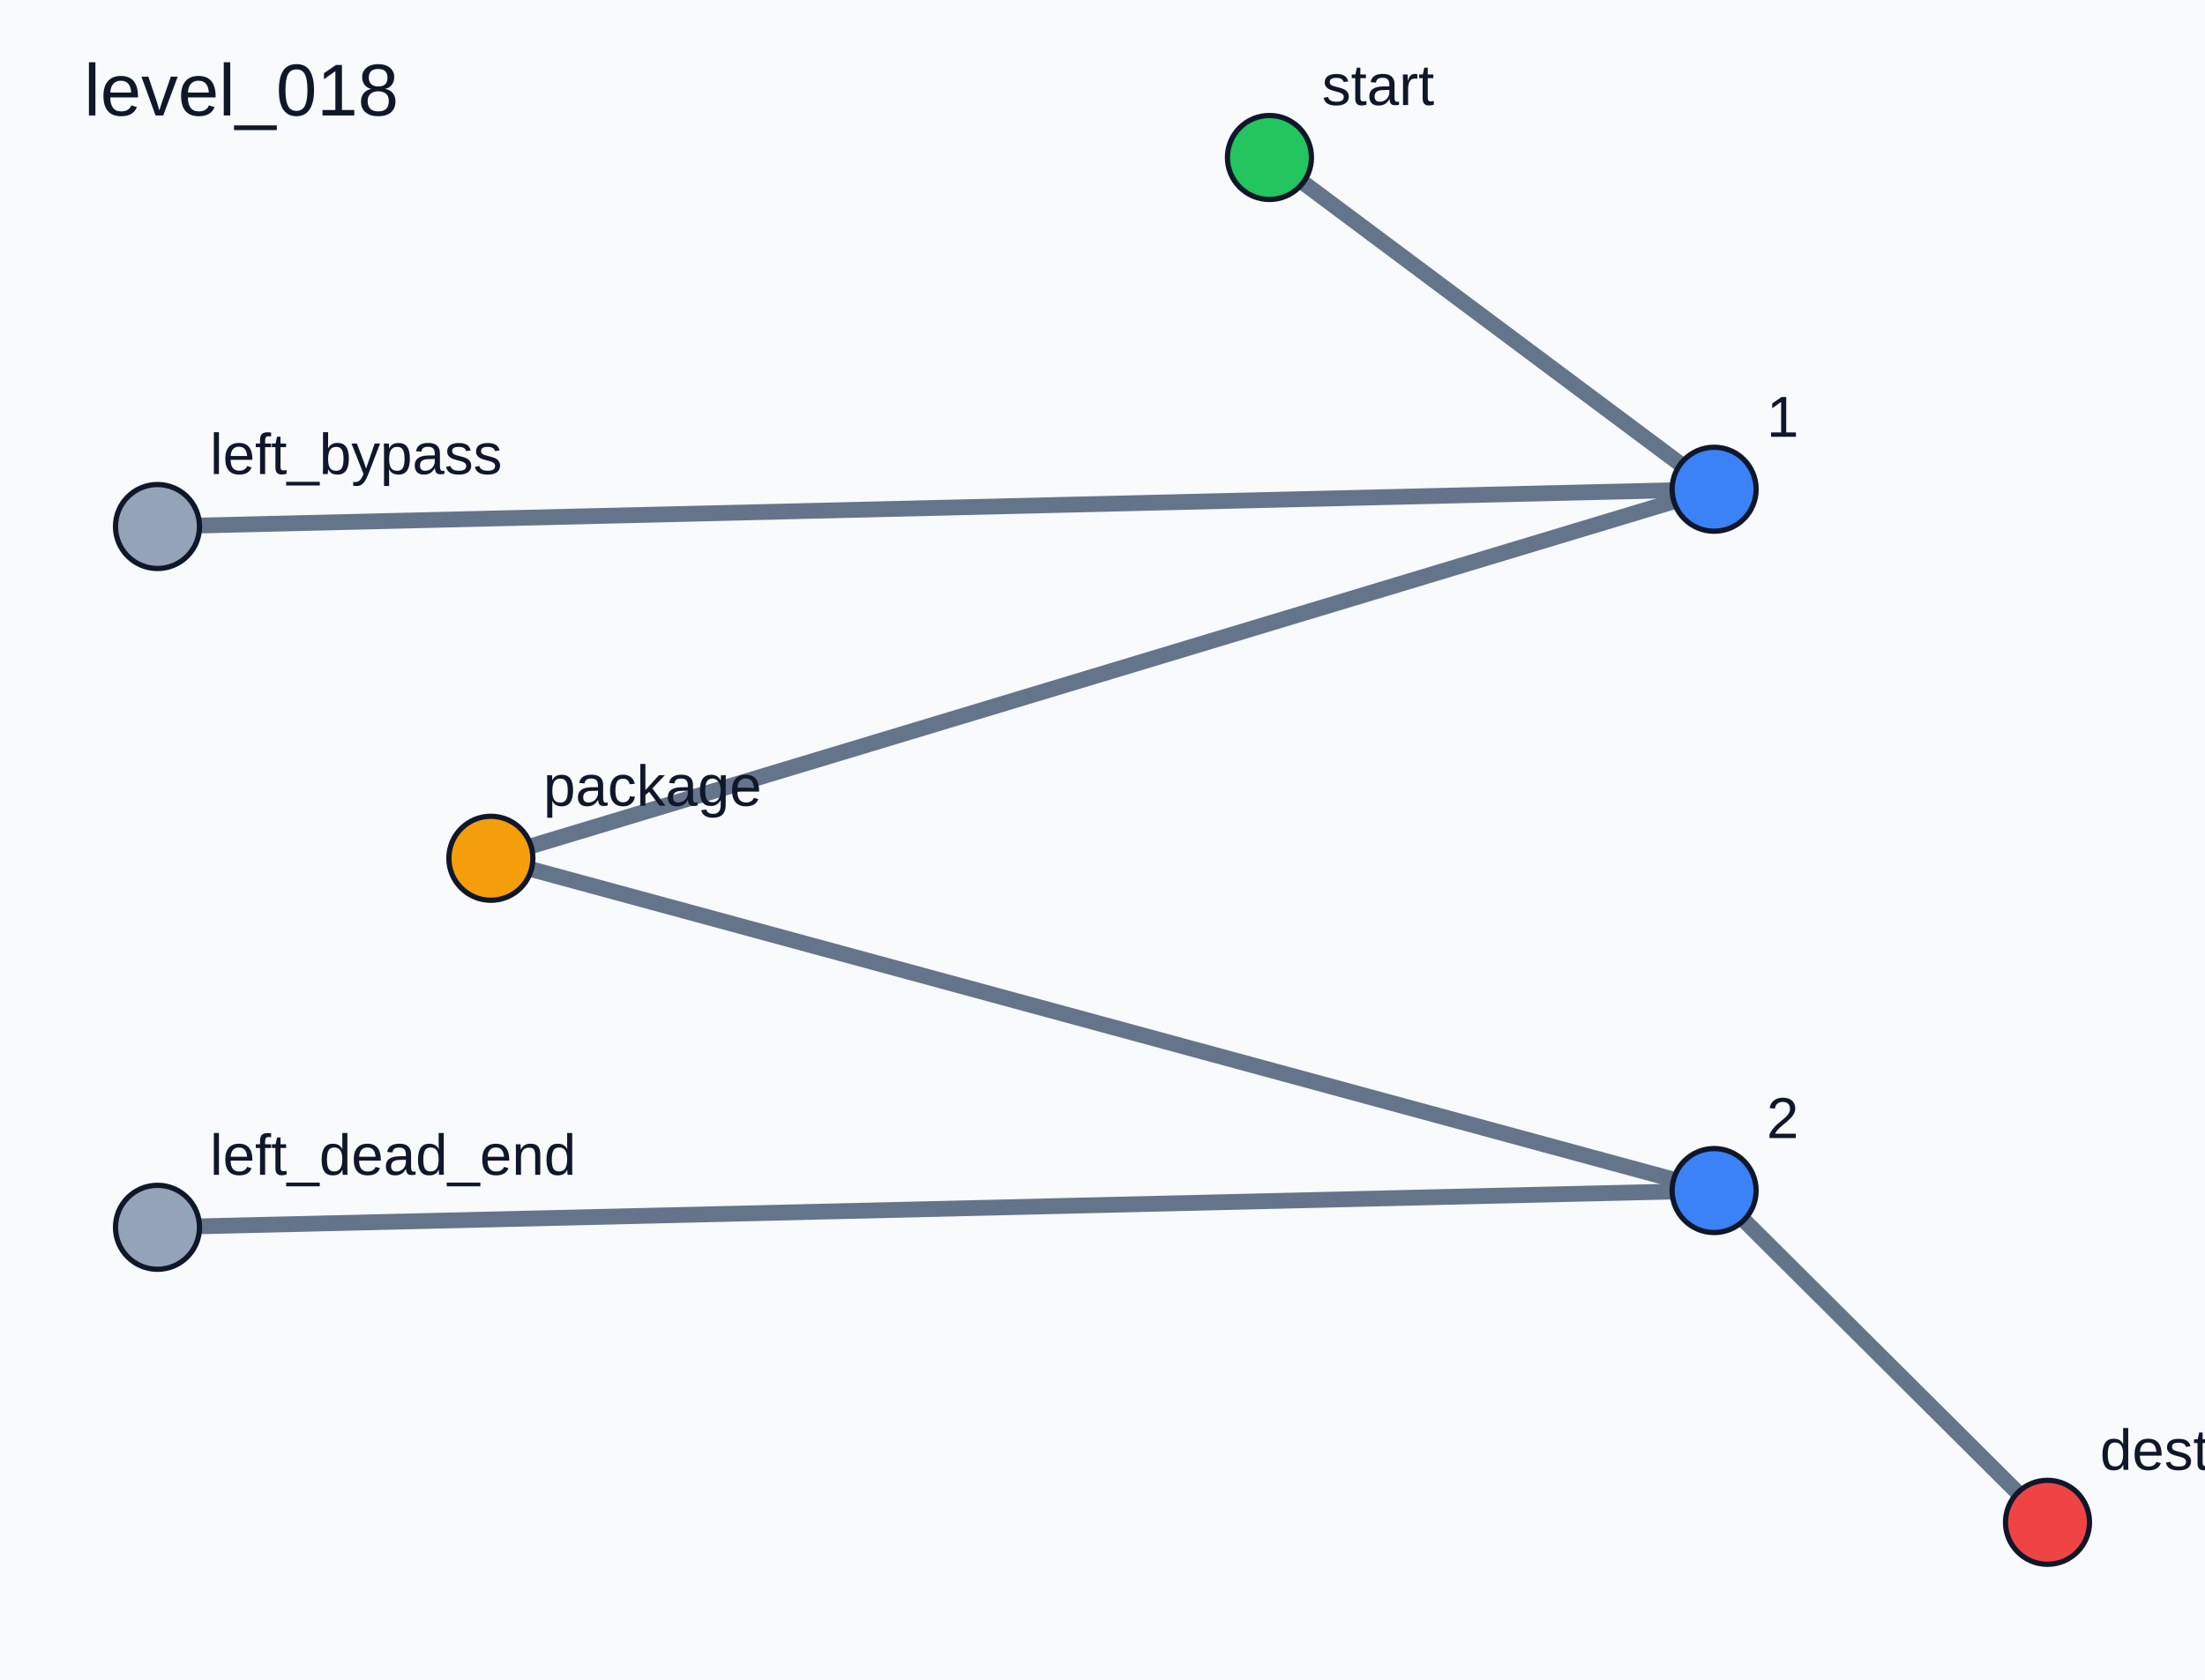
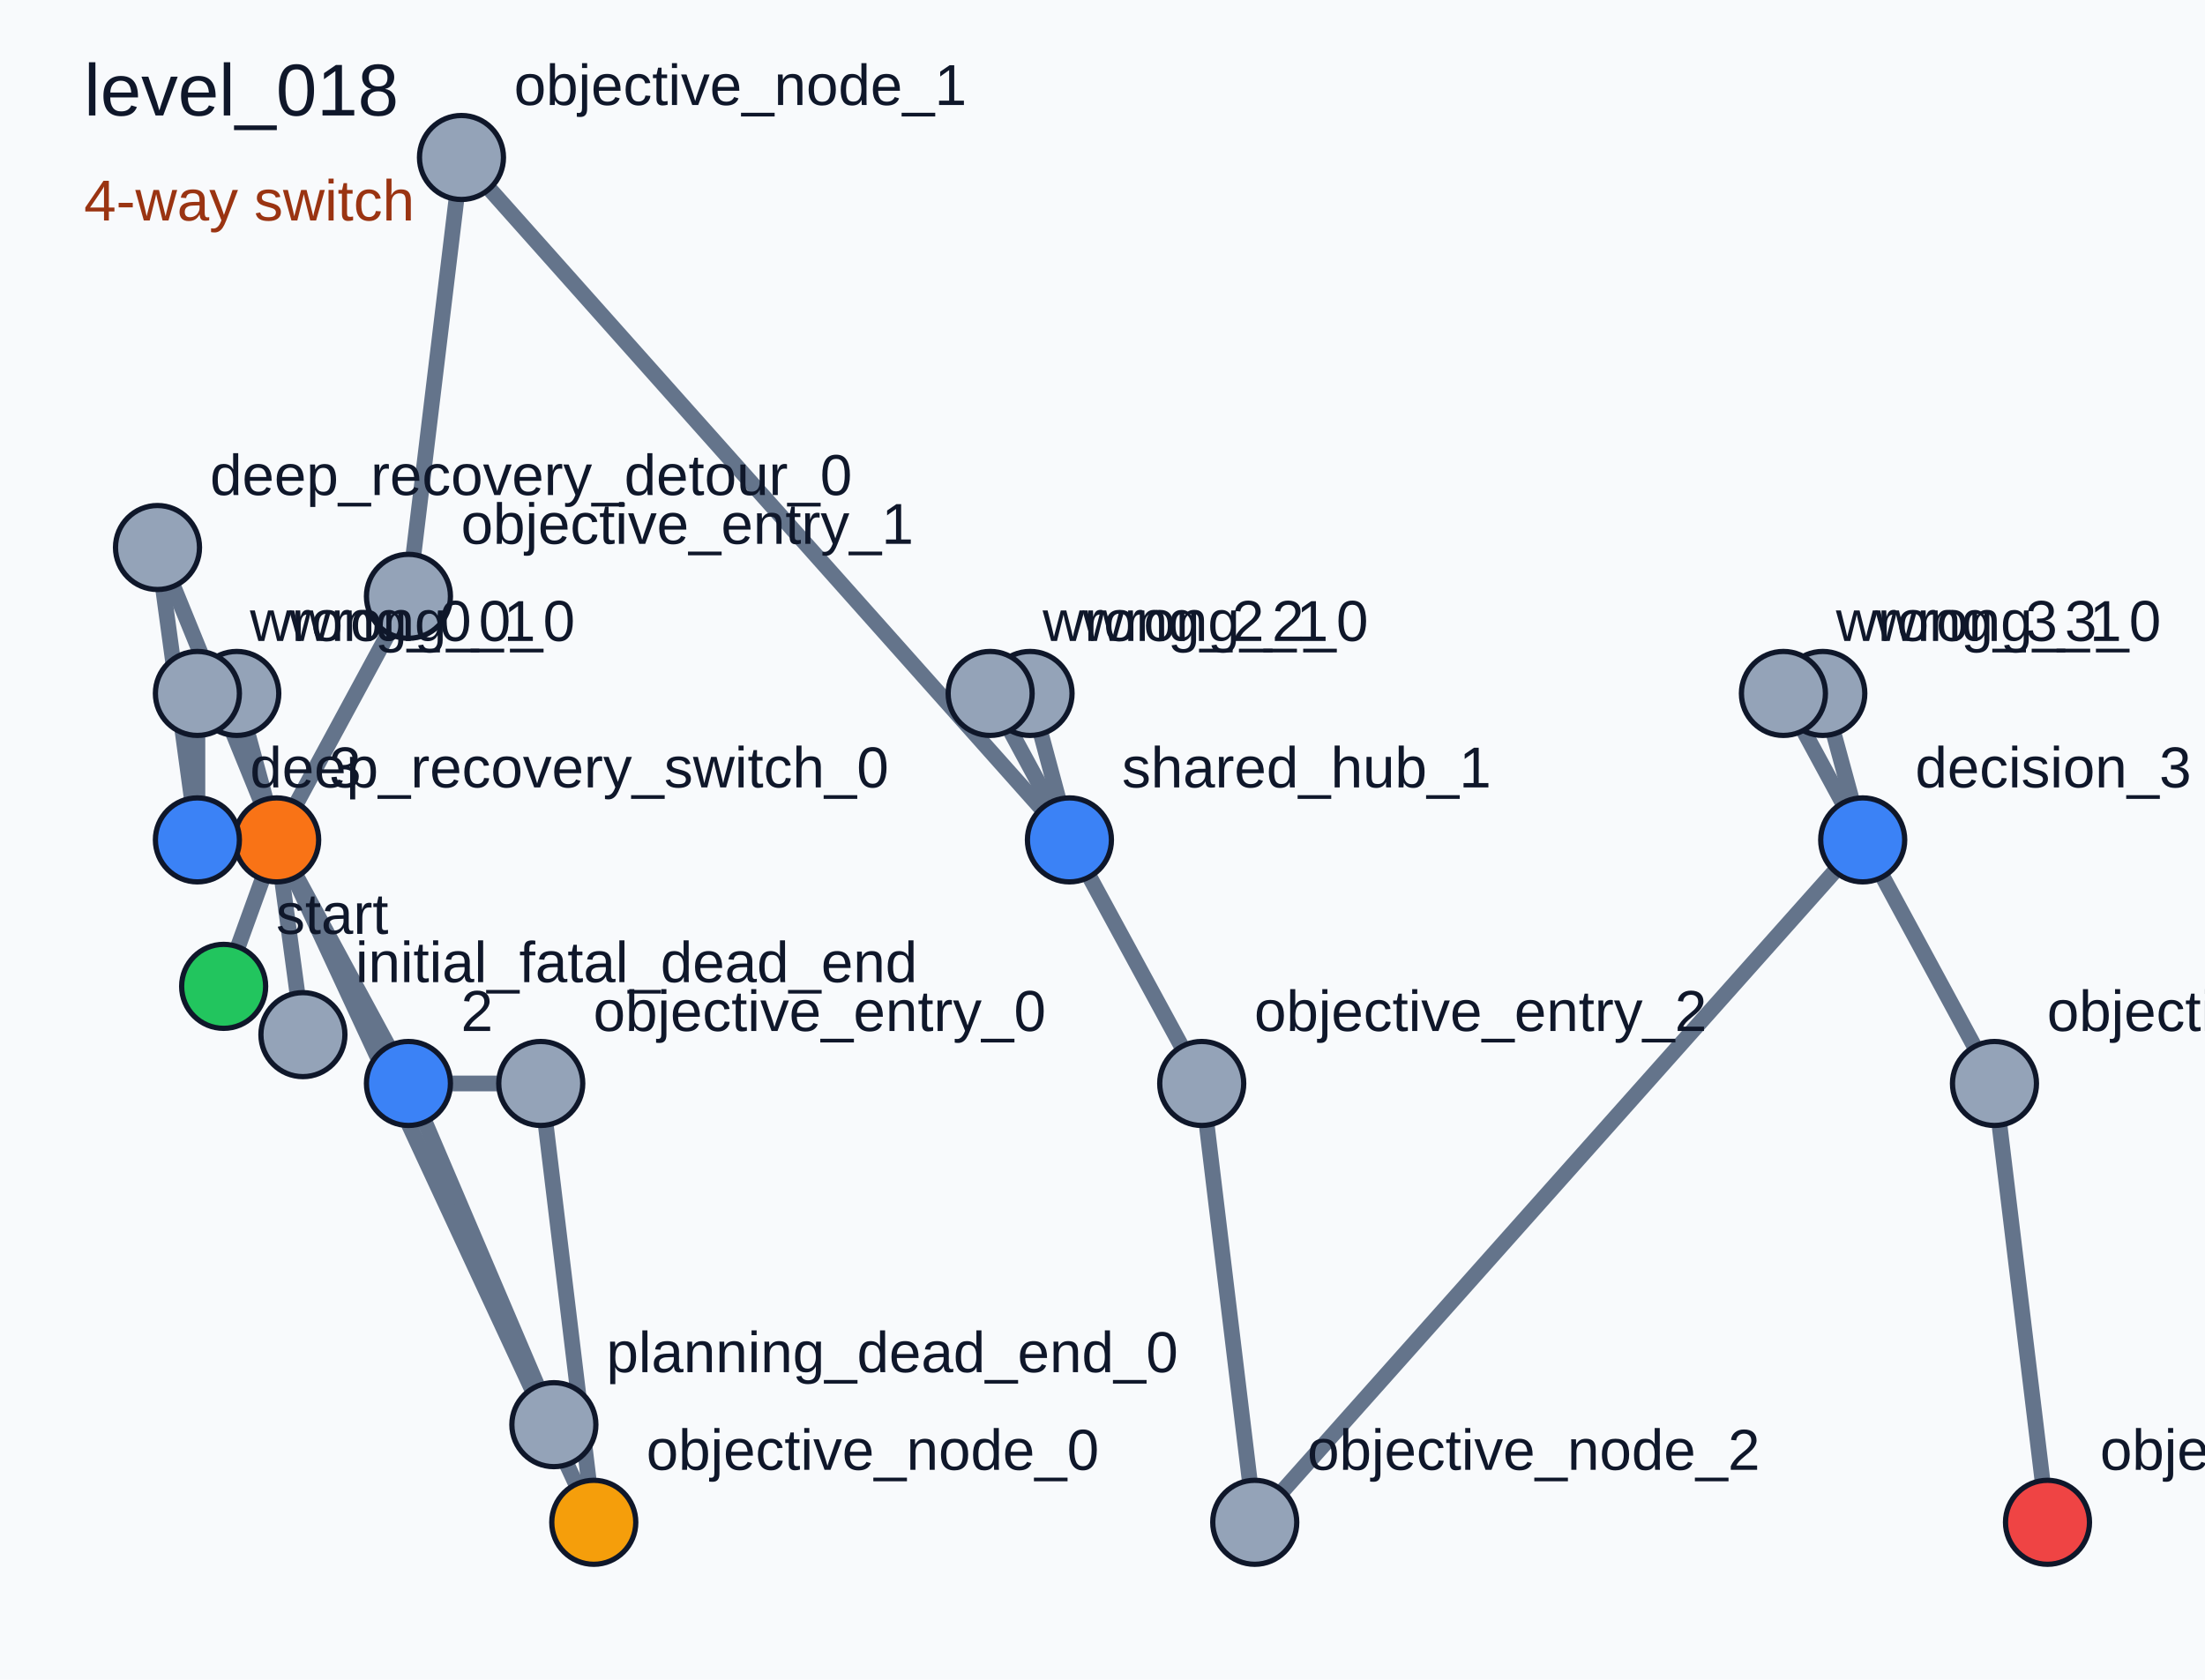
<svg xmlns="http://www.w3.org/2000/svg" width="420" height="320" viewBox="0 0 420 320">
  <rect width="100%" height="100%" fill="#f8fafc" />
  <text x="16" y="22" font-family="Arial" font-size="14" fill="#0f172a">level_018</text>
-   <line x1="241.8" y1="30.0" x2="326.5" y2="93.2" stroke="#64748b" stroke-width="3" />
-   <line x1="326.5" y1="93.2" x2="30.0" y2="100.3" stroke="#64748b" stroke-width="3" />
-   <line x1="326.5" y1="93.2" x2="93.5" y2="163.5" stroke="#64748b" stroke-width="3" />
-   <line x1="93.5" y1="163.5" x2="326.5" y2="226.8" stroke="#64748b" stroke-width="3" />
-   <line x1="326.5" y1="226.8" x2="30.0" y2="233.8" stroke="#64748b" stroke-width="3" />
-   <line x1="326.5" y1="226.8" x2="390.0" y2="290.0" stroke="#64748b" stroke-width="3" />
-   <circle cx="241.8" cy="30.0" r="8" fill="#22c55e" stroke="#0f172a" stroke-width="1" />
-   <text x="251.8" y="20.0" font-family="Arial" font-size="11" fill="#0f172a">start</text>
-   <circle cx="326.5" cy="93.2" r="8" fill="#3b82f6" stroke="#0f172a" stroke-width="1" />
-   <text x="336.5" y="83.2" font-family="Arial" font-size="11" fill="#0f172a">1</text>
-   <circle cx="30.0" cy="100.3" r="8" fill="#94a3b8" stroke="#0f172a" stroke-width="1" />
-   <text x="40.0" y="90.3" font-family="Arial" font-size="11" fill="#0f172a">left_bypass</text>
-   <circle cx="93.5" cy="163.5" r="8" fill="#f59e0b" stroke="#0f172a" stroke-width="1" />
-   <text x="103.5" y="153.5" font-family="Arial" font-size="11" fill="#0f172a">package</text>
-   <circle cx="326.5" cy="226.8" r="8" fill="#3b82f6" stroke="#0f172a" stroke-width="1" />
-   <text x="336.5" y="216.8" font-family="Arial" font-size="11" fill="#0f172a">2</text>
-   <circle cx="30.0" cy="233.8" r="8" fill="#94a3b8" stroke="#0f172a" stroke-width="1" />
-   <text x="40.0" y="223.8" font-family="Arial" font-size="11" fill="#0f172a">left_dead_end</text>
+   <text x="16" y="42" font-family="Arial" font-size="11" fill="#9a3412">4-way switch</text>
+   <line x1="42.6" y1="187.9" x2="52.7" y2="160.0" stroke="#64748b" stroke-width="3" />
+   <line x1="103.0" y1="206.4" x2="113.1" y2="290.0" stroke="#64748b" stroke-width="3" />
+   <line x1="77.8" y1="206.4" x2="105.5" y2="271.4" stroke="#64748b" stroke-width="3" />
+   <line x1="77.8" y1="206.4" x2="103.0" y2="206.4" stroke="#64748b" stroke-width="3" />
+   <line x1="52.7" y1="160.0" x2="57.7" y2="197.1" stroke="#64748b" stroke-width="3" />
+   <line x1="52.7" y1="160.0" x2="77.8" y2="206.4" stroke="#64748b" stroke-width="3" />
+   <line x1="113.1" y1="290.0" x2="52.7" y2="160.0" stroke="#64748b" stroke-width="3" />
+   <line x1="77.8" y1="113.6" x2="87.9" y2="30.0" stroke="#64748b" stroke-width="3" />
+   <line x1="52.7" y1="160.0" x2="77.8" y2="113.6" stroke="#64748b" stroke-width="3" />
+   <line x1="52.7" y1="160.0" x2="45.1" y2="132.1" stroke="#64748b" stroke-width="3" />
+   <line x1="45.1" y1="132.1" x2="37.6" y2="132.1" stroke="#64748b" stroke-width="3" />
+   <line x1="37.6" y1="132.1" x2="37.6" y2="160.0" stroke="#64748b" stroke-width="3" />
+   <line x1="37.6" y1="160.0" x2="52.7" y2="160.0" stroke="#64748b" stroke-width="3" />
+   <line x1="37.6" y1="160.0" x2="30.0" y2="104.3" stroke="#64748b" stroke-width="3" />
+   <line x1="30.0" y1="104.3" x2="52.7" y2="160.0" stroke="#64748b" stroke-width="3" />
+   <line x1="87.9" y1="30.0" x2="203.7" y2="160.0" stroke="#64748b" stroke-width="3" />
+   <line x1="228.9" y1="206.4" x2="239.0" y2="290.0" stroke="#64748b" stroke-width="3" />
+   <line x1="203.7" y1="160.0" x2="228.9" y2="206.4" stroke="#64748b" stroke-width="3" />
+   <line x1="203.7" y1="160.0" x2="196.2" y2="132.1" stroke="#64748b" stroke-width="3" />
+   <line x1="196.2" y1="132.1" x2="188.6" y2="132.1" stroke="#64748b" stroke-width="3" />
+   <line x1="188.6" y1="132.1" x2="203.7" y2="160.0" stroke="#64748b" stroke-width="3" />
+   <line x1="239.0" y1="290.0" x2="354.8" y2="160.0" stroke="#64748b" stroke-width="3" />
+   <line x1="379.9" y1="206.4" x2="390.0" y2="290.0" stroke="#64748b" stroke-width="3" />
+   <line x1="354.8" y1="160.0" x2="379.9" y2="206.4" stroke="#64748b" stroke-width="3" />
+   <line x1="354.8" y1="160.0" x2="347.2" y2="132.1" stroke="#64748b" stroke-width="3" />
+   <line x1="347.2" y1="132.1" x2="339.7" y2="132.1" stroke="#64748b" stroke-width="3" />
+   <line x1="339.7" y1="132.1" x2="354.8" y2="160.0" stroke="#64748b" stroke-width="3" />
+   <circle cx="42.6" cy="187.9" r="8" fill="#22c55e" stroke="#0f172a" stroke-width="1" />
+   <text x="52.6" y="177.9" font-family="Arial" font-size="11" fill="#0f172a">start</text>
+   <circle cx="52.7" cy="160.0" r="8" fill="#f97316" stroke="#0f172a" stroke-width="1" />
+   <text x="62.7" y="150.0" font-family="Arial" font-size="11" fill="#0f172a">3</text>
+   <circle cx="203.7" cy="160.0" r="8" fill="#3b82f6" stroke="#0f172a" stroke-width="1" />
+   <text x="213.7" y="150.0" font-family="Arial" font-size="11" fill="#0f172a">shared_hub_1</text>
+   <circle cx="354.8" cy="160.0" r="8" fill="#3b82f6" stroke="#0f172a" stroke-width="1" />
+   <text x="364.8" y="150.0" font-family="Arial" font-size="11" fill="#0f172a">decision_3</text>
+   <circle cx="113.1" cy="290.0" r="8" fill="#f59e0b" stroke="#0f172a" stroke-width="1" />
+   <text x="123.1" y="280.0" font-family="Arial" font-size="11" fill="#0f172a">objective_node_0</text>
+   <circle cx="103.0" cy="206.4" r="8" fill="#94a3b8" stroke="#0f172a" stroke-width="1" />
+   <text x="113.0" y="196.4" font-family="Arial" font-size="11" fill="#0f172a">objective_entry_0</text>
+   <circle cx="77.8" cy="206.4" r="8" fill="#3b82f6" stroke="#0f172a" stroke-width="1" />
+   <text x="87.8" y="196.4" font-family="Arial" font-size="11" fill="#0f172a">2</text>
+   <circle cx="105.5" cy="271.4" r="8" fill="#94a3b8" stroke="#0f172a" stroke-width="1" />
+   <text x="115.5" y="261.4" font-family="Arial" font-size="11" fill="#0f172a">planning_dead_end_0</text>
+   <circle cx="57.7" cy="197.1" r="8" fill="#94a3b8" stroke="#0f172a" stroke-width="1" />
+   <text x="67.7" y="187.1" font-family="Arial" font-size="11" fill="#0f172a">initial_fatal_dead_end</text>
+   <circle cx="87.9" cy="30.0" r="8" fill="#94a3b8" stroke="#0f172a" stroke-width="1" />
+   <text x="97.9" y="20.0" font-family="Arial" font-size="11" fill="#0f172a">objective_node_1</text>
+   <circle cx="77.8" cy="113.6" r="8" fill="#94a3b8" stroke="#0f172a" stroke-width="1" />
+   <text x="87.8" y="103.6" font-family="Arial" font-size="11" fill="#0f172a">objective_entry_1</text>
+   <circle cx="45.1" cy="132.1" r="8" fill="#94a3b8" stroke="#0f172a" stroke-width="1" />
+   <text x="55.1" y="122.1" font-family="Arial" font-size="11" fill="#0f172a">wrong_0_0</text>
+   <circle cx="37.6" cy="132.1" r="8" fill="#94a3b8" stroke="#0f172a" stroke-width="1" />
+   <text x="47.6" y="122.1" font-family="Arial" font-size="11" fill="#0f172a">wrong_0_1</text>
+   <circle cx="37.6" cy="160.0" r="8" fill="#3b82f6" stroke="#0f172a" stroke-width="1" />
+   <text x="47.6" y="150.0" font-family="Arial" font-size="11" fill="#0f172a">deep_recovery_switch_0</text>
+   <circle cx="30.0" cy="104.3" r="8" fill="#94a3b8" stroke="#0f172a" stroke-width="1" />
+   <text x="40.0" y="94.3" font-family="Arial" font-size="11" fill="#0f172a">deep_recovery_detour_0</text>
+   <circle cx="239.0" cy="290.0" r="8" fill="#94a3b8" stroke="#0f172a" stroke-width="1" />
+   <text x="249.0" y="280.0" font-family="Arial" font-size="11" fill="#0f172a">objective_node_2</text>
+   <circle cx="228.9" cy="206.4" r="8" fill="#94a3b8" stroke="#0f172a" stroke-width="1" />
+   <text x="238.9" y="196.4" font-family="Arial" font-size="11" fill="#0f172a">objective_entry_2</text>
+   <circle cx="196.2" cy="132.1" r="8" fill="#94a3b8" stroke="#0f172a" stroke-width="1" />
+   <text x="206.2" y="122.1" font-family="Arial" font-size="11" fill="#0f172a">wrong_2_0</text>
+   <circle cx="188.6" cy="132.1" r="8" fill="#94a3b8" stroke="#0f172a" stroke-width="1" />
+   <text x="198.6" y="122.1" font-family="Arial" font-size="11" fill="#0f172a">wrong_2_1</text>
  <circle cx="390.0" cy="290.0" r="8" fill="#ef4444" stroke="#0f172a" stroke-width="1" />
-   <text x="400.0" y="280.0" font-family="Arial" font-size="11" fill="#0f172a">destination</text>
+   <text x="400.0" y="280.0" font-family="Arial" font-size="11" fill="#0f172a">objective_node_3</text>
+   <circle cx="379.9" cy="206.4" r="8" fill="#94a3b8" stroke="#0f172a" stroke-width="1" />
+   <text x="389.9" y="196.4" font-family="Arial" font-size="11" fill="#0f172a">objective_entry_3</text>
+   <circle cx="347.2" cy="132.1" r="8" fill="#94a3b8" stroke="#0f172a" stroke-width="1" />
+   <text x="357.2" y="122.1" font-family="Arial" font-size="11" fill="#0f172a">wrong_3_0</text>
+   <circle cx="339.7" cy="132.1" r="8" fill="#94a3b8" stroke="#0f172a" stroke-width="1" />
+   <text x="349.7" y="122.1" font-family="Arial" font-size="11" fill="#0f172a">wrong_3_1</text>
</svg>
